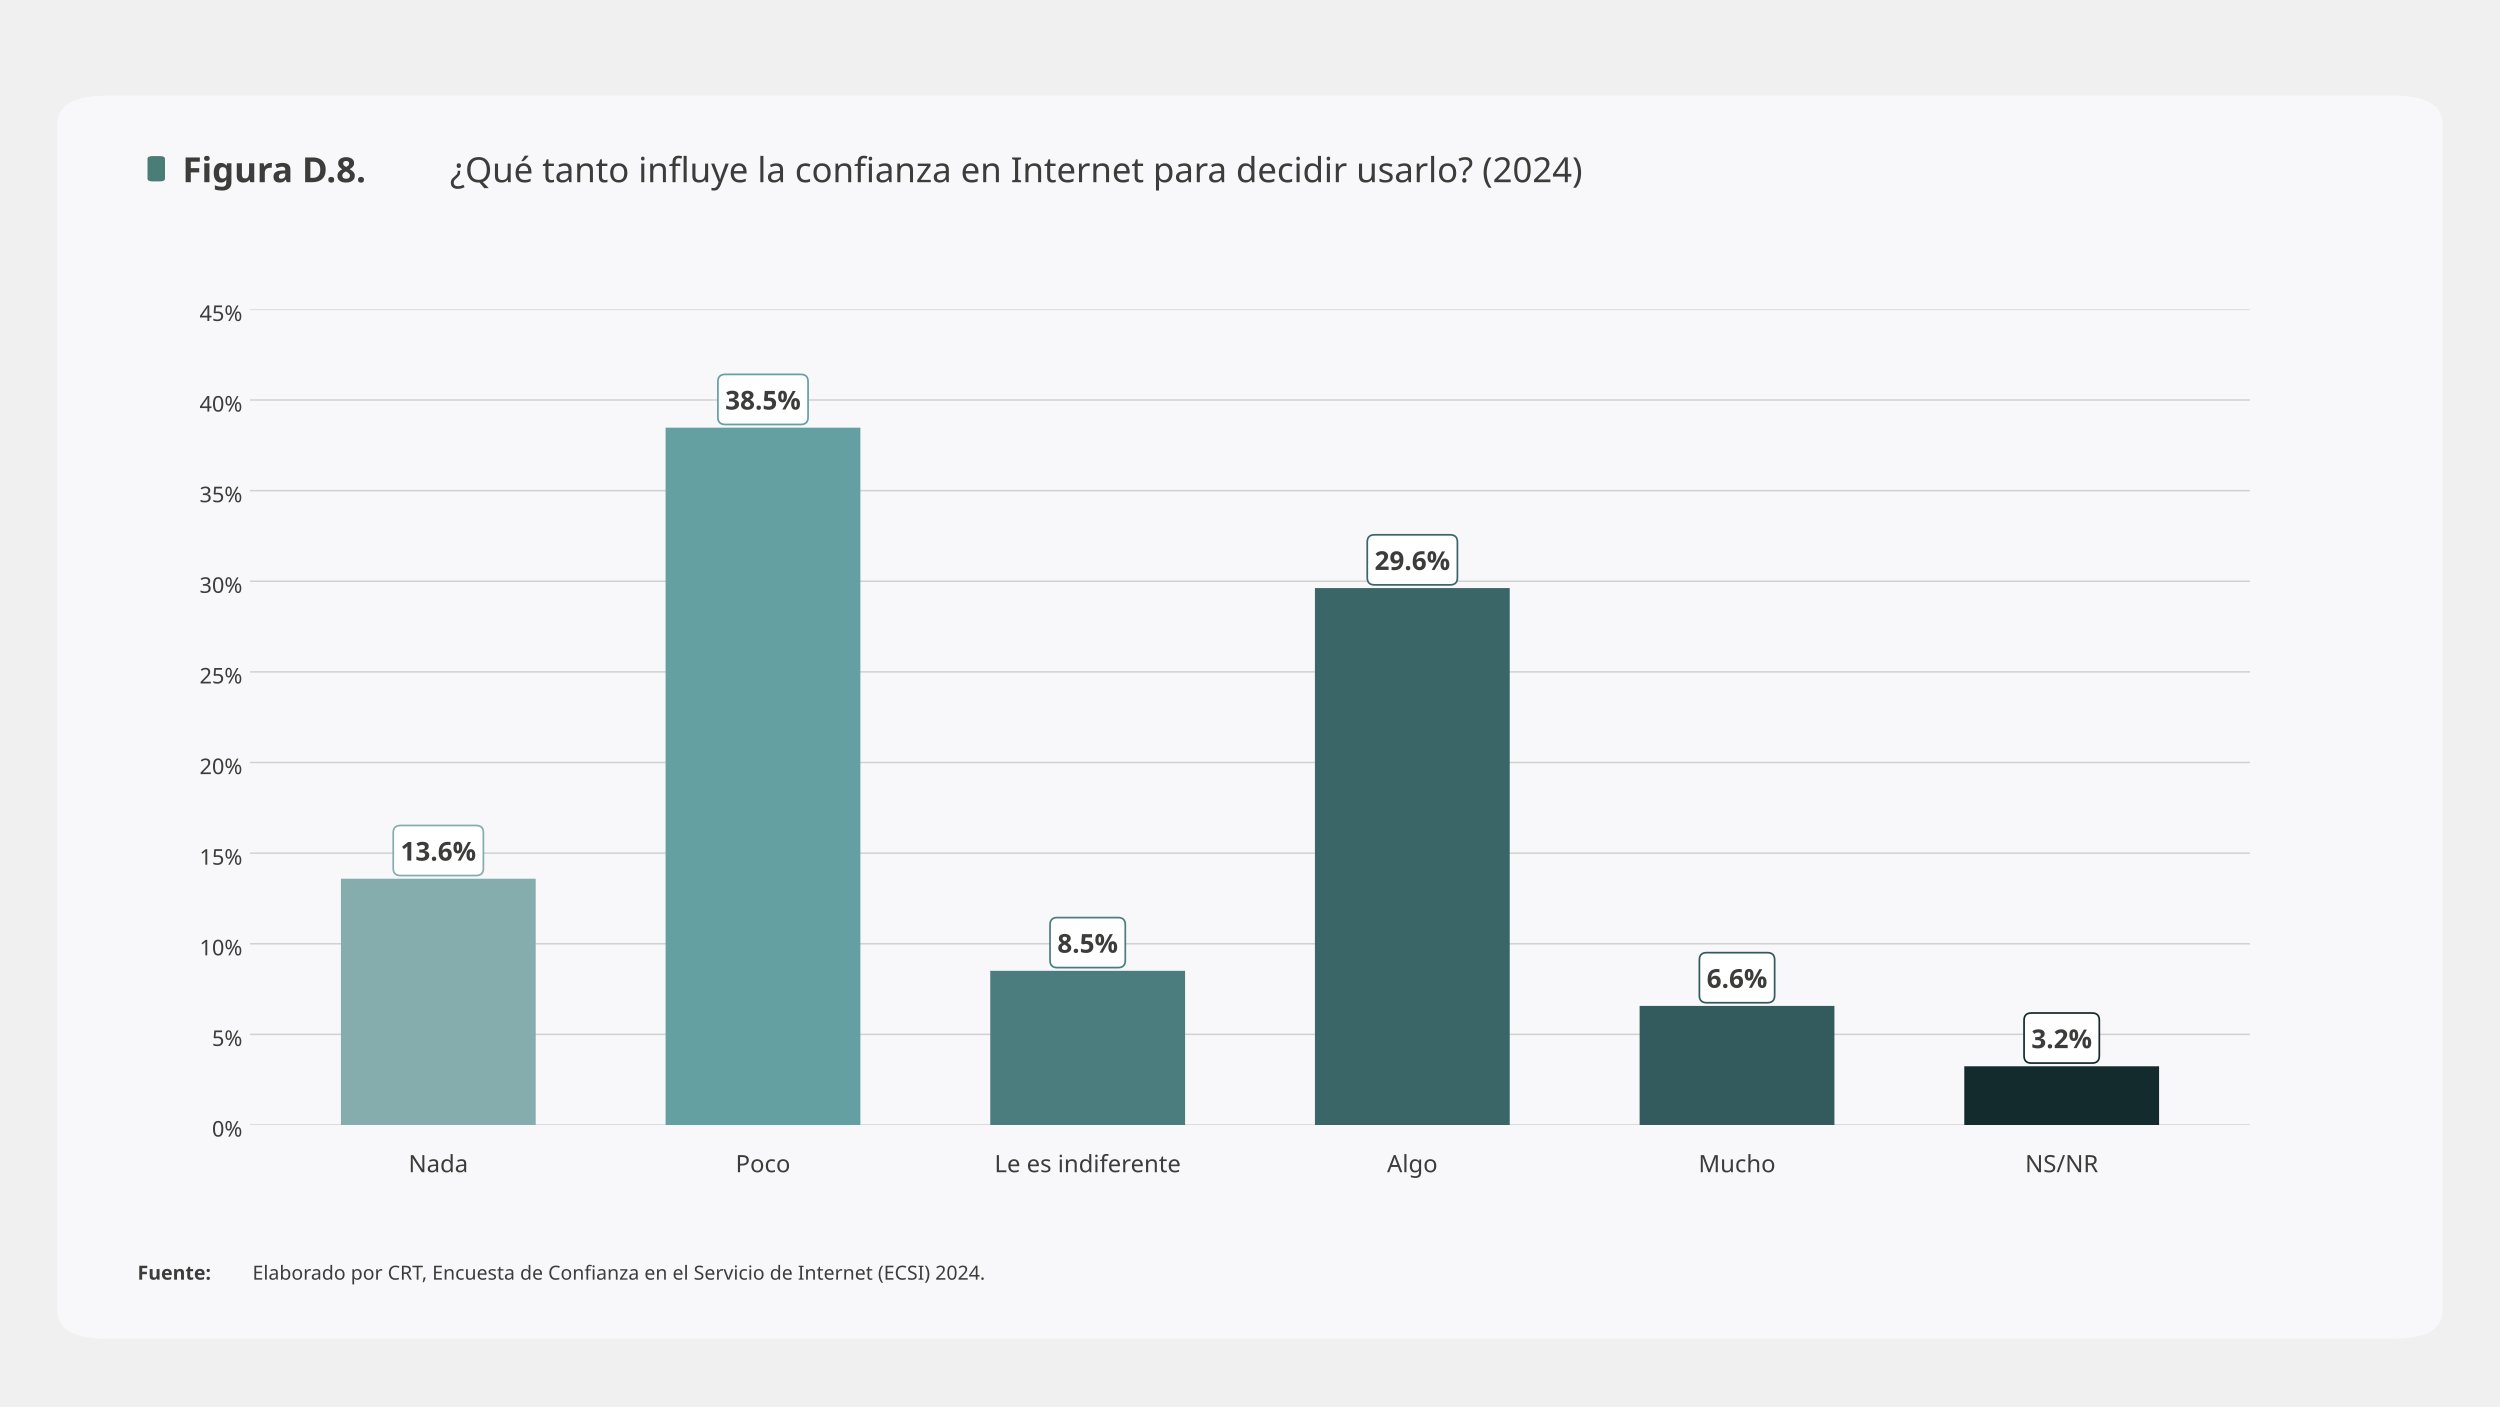
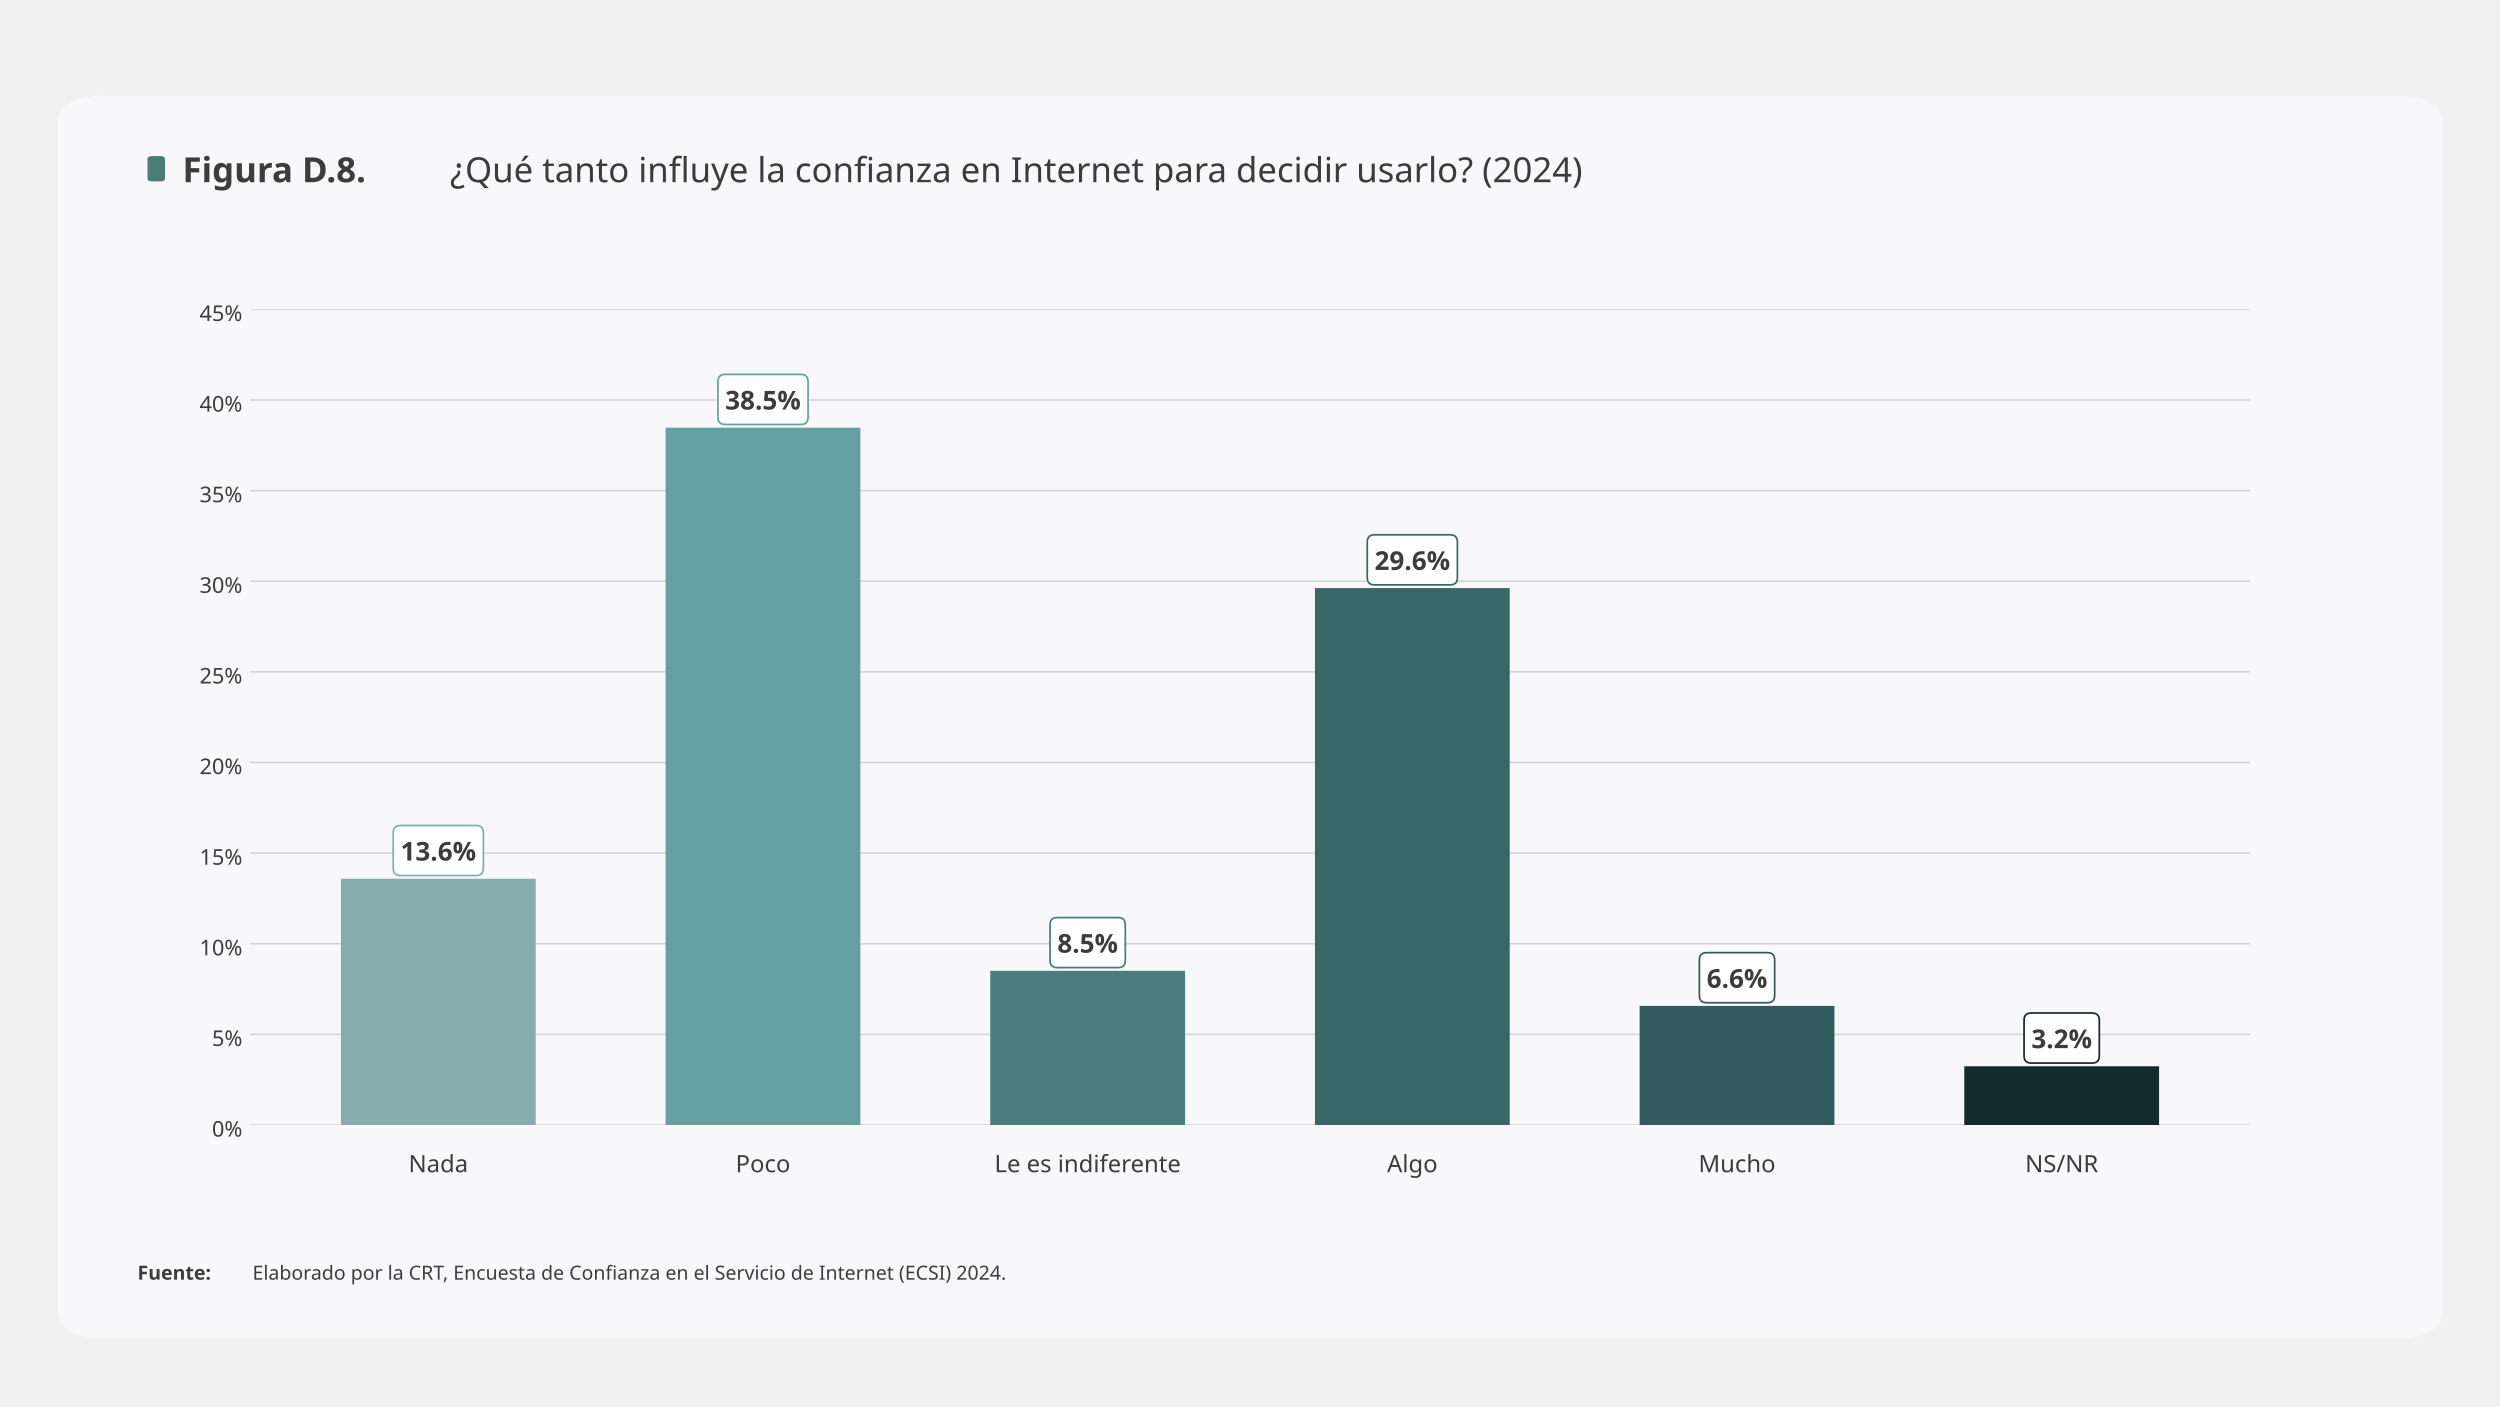
<svg xmlns="http://www.w3.org/2000/svg" width="1152pt" height="648pt" viewBox="0 0 1152 648" version="1.1">
  <defs>
    <style type="text/css">*{stroke-linejoin: round; stroke-linecap: butt}</style>
  </defs>
  <g id="figure_1">
    <g id="patch_1">
-       <path d="M 0 648  L 1152 648  L 1152 0  L 0 0  z " style="fill: none" />
+       <path d="M 0 648  L 1152 648  L 1152 0  L 0 0  L 0 648  z " style="fill: none" />
    </g>
    <g id="patch_2">
      <path d="M 49.536 616.896  L 1102.464 616.896  Q 1125.504 616.896 1125.504 603.936  L 1125.504 57.024  Q 1125.504 44.064 1102.464 44.064  L 49.536 44.064  Q 26.496 44.064 26.496 57.024  L 26.496 603.936  Q 26.496 616.896 49.536 616.896  z " style="fill: #f8f8fa" />
    </g>
    <g id="axes_1">
      <g id="patch_3">
-         <path d="M 115.2 518.4  L 1036.8 518.4  L 1036.8 142.56  L 115.2 142.56  z " style="fill: #f8f8fa" />
+         <path d="M 115.2 518.4  L 1036.8 518.4  L 1036.8 142.56  L 115.2 142.56  L 115.2 518.4  z " style="fill: none" />
      </g>
      <g id="matplotlib.axis_1">
        <g id="xtick_1">
          <g id="line2d_1" />
          <g id="text_1">
            <text style="font-size: 11px; font-family: 'Noto Sans'; text-anchor: middle; fill: #3c3c3b" x="201.974" y="540.159" transform="rotate(-0 201.974 540.159)">Nada</text>
          </g>
        </g>
        <g id="xtick_2">
          <g id="line2d_2" />
          <g id="text_2">
            <text style="font-size: 11px; font-family: 'Noto Sans'; text-anchor: middle; fill: #3c3c3b" x="351.584" y="540.159" transform="rotate(-0 351.5844 540.159)">Poco</text>
          </g>
        </g>
        <g id="xtick_3">
          <g id="line2d_3" />
          <g id="text_3">
            <text style="font-size: 11px; font-family: 'Noto Sans'; text-anchor: middle; fill: #3c3c3b" x="501.195" y="540.159" transform="rotate(-0 501.1948 540.159)">Le es indiferente</text>
          </g>
        </g>
        <g id="xtick_4">
          <g id="line2d_4" />
          <g id="text_4">
            <text style="font-size: 11px; font-family: 'Noto Sans'; text-anchor: middle; fill: #3c3c3b" x="650.805" y="540.159" transform="rotate(-0 650.8052 540.159)">Algo</text>
          </g>
        </g>
        <g id="xtick_5">
          <g id="line2d_5" />
          <g id="text_5">
            <text style="font-size: 11px; font-family: 'Noto Sans'; text-anchor: middle; fill: #3c3c3b" x="800.416" y="540.159" transform="rotate(-0 800.4156 540.159)">Mucho</text>
          </g>
        </g>
        <g id="xtick_6">
          <g id="line2d_6" />
          <g id="text_6">
            <text style="font-size: 11px; font-family: 'Noto Sans'; text-anchor: middle; fill: #3c3c3b" x="950.026" y="540.159" transform="rotate(-0 950.026 540.159)">NS/NR</text>
          </g>
        </g>
      </g>
      <g id="matplotlib.axis_2">
        <g id="ytick_1">
          <g id="line2d_7">
            <path d="M 115.2 518.4  L 1036.8 518.4  " clip-path="url(#pa1b6e17790)" style="fill: none; stroke: #d1d1d1; stroke-width: 0.7; stroke-linecap: square" />
          </g>
          <g id="line2d_8" />
          <g id="text_7">
            <text style="font-size: 10px; font-family: 'Noto Sans'; text-anchor: end; fill: #3c3c3b" x="111.7" y="523.745" transform="rotate(-0 111.7 523.745)">0%</text>
          </g>
        </g>
        <g id="ytick_2">
          <g id="line2d_9">
            <path d="M 115.2 476.64  L 1036.8 476.64  " clip-path="url(#pa1b6e17790)" style="fill: none; stroke: #d1d1d1; stroke-width: 0.7; stroke-linecap: square" />
          </g>
          <g id="line2d_10" />
          <g id="text_8">
            <text style="font-size: 10px; font-family: 'Noto Sans'; text-anchor: end; fill: #3c3c3b" x="111.7" y="481.985" transform="rotate(-0 111.7 481.985)">5%</text>
          </g>
        </g>
        <g id="ytick_3">
          <g id="line2d_11">
            <path d="M 115.2 434.88  L 1036.8 434.88  " clip-path="url(#pa1b6e17790)" style="fill: none; stroke: #d1d1d1; stroke-width: 0.7; stroke-linecap: square" />
          </g>
          <g id="line2d_12" />
          <g id="text_9">
            <text style="font-size: 10px; font-family: 'Noto Sans'; text-anchor: end; fill: #3c3c3b" x="111.7" y="440.225" transform="rotate(-0 111.7 440.225)">10%</text>
          </g>
        </g>
        <g id="ytick_4">
          <g id="line2d_13">
            <path d="M 115.2 393.12  L 1036.8 393.12  " clip-path="url(#pa1b6e17790)" style="fill: none; stroke: #d1d1d1; stroke-width: 0.7; stroke-linecap: square" />
          </g>
          <g id="line2d_14" />
          <g id="text_10">
            <text style="font-size: 10px; font-family: 'Noto Sans'; text-anchor: end; fill: #3c3c3b" x="111.7" y="398.465" transform="rotate(-0 111.7 398.465)">15%</text>
          </g>
        </g>
        <g id="ytick_5">
          <g id="line2d_15">
            <path d="M 115.2 351.36  L 1036.8 351.36  " clip-path="url(#pa1b6e17790)" style="fill: none; stroke: #d1d1d1; stroke-width: 0.7; stroke-linecap: square" />
          </g>
          <g id="line2d_16" />
          <g id="text_11">
            <text style="font-size: 10px; font-family: 'Noto Sans'; text-anchor: end; fill: #3c3c3b" x="111.7" y="356.705" transform="rotate(-0 111.7 356.705)">20%</text>
          </g>
        </g>
        <g id="ytick_6">
          <g id="line2d_17">
            <path d="M 115.2 309.6  L 1036.8 309.6  " clip-path="url(#pa1b6e17790)" style="fill: none; stroke: #d1d1d1; stroke-width: 0.7; stroke-linecap: square" />
          </g>
          <g id="line2d_18" />
          <g id="text_12">
            <text style="font-size: 10px; font-family: 'Noto Sans'; text-anchor: end; fill: #3c3c3b" x="111.7" y="314.945" transform="rotate(-0 111.7 314.945)">25%</text>
          </g>
        </g>
        <g id="ytick_7">
          <g id="line2d_19">
            <path d="M 115.2 267.84  L 1036.8 267.84  " clip-path="url(#pa1b6e17790)" style="fill: none; stroke: #d1d1d1; stroke-width: 0.7; stroke-linecap: square" />
          </g>
          <g id="line2d_20" />
          <g id="text_13">
            <text style="font-size: 10px; font-family: 'Noto Sans'; text-anchor: end; fill: #3c3c3b" x="111.7" y="273.185" transform="rotate(-0 111.7 273.185)">30%</text>
          </g>
        </g>
        <g id="ytick_8">
          <g id="line2d_21">
            <path d="M 115.2 226.08  L 1036.8 226.08  " clip-path="url(#pa1b6e17790)" style="fill: none; stroke: #d1d1d1; stroke-width: 0.7; stroke-linecap: square" />
          </g>
          <g id="line2d_22" />
          <g id="text_14">
            <text style="font-size: 10px; font-family: 'Noto Sans'; text-anchor: end; fill: #3c3c3b" x="111.7" y="231.425" transform="rotate(-0 111.7 231.425)">35%</text>
          </g>
        </g>
        <g id="ytick_9">
          <g id="line2d_23">
            <path d="M 115.2 184.32  L 1036.8 184.32  " clip-path="url(#pa1b6e17790)" style="fill: none; stroke: #d1d1d1; stroke-width: 0.7; stroke-linecap: square" />
          </g>
          <g id="line2d_24" />
          <g id="text_15">
            <text style="font-size: 10px; font-family: 'Noto Sans'; text-anchor: end; fill: #3c3c3b" x="111.7" y="189.665" transform="rotate(-0 111.7 189.665)">40%</text>
          </g>
        </g>
        <g id="ytick_10">
          <g id="line2d_25">
            <path d="M 115.2 142.56  L 1036.8 142.56  " clip-path="url(#pa1b6e17790)" style="fill: none; stroke: #d1d1d1; stroke-width: 0.7; stroke-linecap: square" />
          </g>
          <g id="line2d_26" />
          <g id="text_16">
            <text style="font-size: 10px; font-family: 'Noto Sans'; text-anchor: end; fill: #3c3c3b" x="111.7" y="147.905" transform="rotate(-0 111.7 147.905)">45%</text>
          </g>
        </g>
      </g>
      <g id="patch_4">
        <path d="M 157.091 518.4  L 246.857 518.4  L 246.857 404.922  L 157.091 404.922  z " clip-path="url(#pa1b6e17790)" style="fill: #86adae" />
      </g>
      <g id="patch_5">
        <path d="M 306.701 518.4  L 396.468 518.4  L 396.468 197.067  L 306.701 197.067  z " clip-path="url(#pa1b6e17790)" style="fill: #64a0a1" />
      </g>
      <g id="patch_6">
        <path d="M 456.312 518.4  L 546.078 518.4  L 546.078 447.356  L 456.312 447.356  z " clip-path="url(#pa1b6e17790)" style="fill: #4c7d7e" />
      </g>
      <g id="patch_7">
        <path d="M 605.922 518.4  L 695.688 518.4  L 695.688 270.983  L 605.922 270.983  z " clip-path="url(#pa1b6e17790)" style="fill: #3b6667" />
      </g>
      <g id="patch_8">
        <path d="M 755.532 518.4  L 845.299 518.4  L 845.299 463.528  L 755.532 463.528  z " clip-path="url(#pa1b6e17790)" style="fill: #335a5c" />
      </g>
      <g id="patch_9">
        <path d="M 905.143 518.4  L 994.909 518.4  L 994.909 491.344  L 905.143 491.344  z " clip-path="url(#pa1b6e17790)" style="fill: #132b2d" />
      </g>
      <g id="text_17">
        <g id="patch_10">
          <path d="M 184.562 403.446  L 219.386 403.446  Q 222.746 403.446 222.746 400.086  L 222.746 383.742  Q 222.746 380.382 219.386 380.382  L 184.562 380.382  Q 181.202 380.382 181.202 383.742  L 181.202 400.086  Q 181.202 403.446 184.562 403.446  z " style="fill: #ffffff; stroke: #86adae; stroke-width: 0.8; stroke-linejoin: miter" />
        </g>
        <text style="font-weight: 700; font-size: 12px; font-family: 'Noto Sans'; text-anchor: middle; fill: #3c3c3b" x="201.974" y="396.57" transform="rotate(-0 201.974 396.5701)">13.6%</text>
      </g>
      <g id="text_18">
        <g id="patch_11">
          <path d="M 334.172 195.591  L 368.997 195.591  Q 372.357 195.591 372.357 192.231  L 372.357 175.887  Q 372.357 172.527 368.997 172.527  L 334.172 172.527  Q 330.812 172.527 330.812 175.887  L 330.812 192.231  Q 330.812 195.591 334.172 195.591  z " style="fill: #ffffff; stroke: #64a0a1; stroke-width: 0.8; stroke-linejoin: miter" />
        </g>
        <text style="font-weight: 700; font-size: 12px; font-family: 'Noto Sans'; text-anchor: middle; fill: #3c3c3b" x="351.584" y="188.715" transform="rotate(-0 351.5844 188.7152)">38.5%</text>
      </g>
      <g id="text_19">
        <g id="patch_12">
          <path d="M 487.215 445.88  L 515.175 445.88  Q 518.535 445.88 518.535 442.52  L 518.535 426.176  Q 518.535 422.816 515.175 422.816  L 487.215 422.816  Q 483.855 422.816 483.855 426.176  L 483.855 442.52  Q 483.855 445.88 487.215 445.88  z " style="fill: #ffffff; stroke: #4c7d7e; stroke-width: 0.8; stroke-linejoin: miter" />
        </g>
        <text style="font-weight: 700; font-size: 12px; font-family: 'Noto Sans'; text-anchor: middle; fill: #3c3c3b" x="501.195" y="439.004" transform="rotate(-0 501.1948 439.0042)">8.5%</text>
      </g>
      <g id="text_20">
        <g id="patch_13">
          <path d="M 633.393 269.507  L 668.217 269.507  Q 671.577 269.507 671.577 266.147  L 671.577 249.803  Q 671.577 246.443 668.217 246.443  L 633.393 246.443  Q 630.033 246.443 630.033 249.803  L 630.033 266.147  Q 630.033 269.507 633.393 269.507  z " style="fill: #ffffff; stroke: #3b6667; stroke-width: 0.8; stroke-linejoin: miter" />
        </g>
        <text style="font-weight: 700; font-size: 12px; font-family: 'Noto Sans'; text-anchor: middle; fill: #3c3c3b" x="650.805" y="262.631" transform="rotate(-0 650.8052 262.6311)">29.6%</text>
      </g>
      <g id="text_21">
        <g id="patch_14">
          <path d="M 786.436 462.052  L 814.396 462.052  Q 817.756 462.052 817.756 458.692  L 817.756 442.348  Q 817.756 438.988 814.396 438.988  L 786.436 438.988  Q 783.076 438.988 783.076 442.348  L 783.076 458.692  Q 783.076 462.052 786.436 462.052  z " style="fill: #ffffff; stroke: #335a5c; stroke-width: 0.8; stroke-linejoin: miter" />
        </g>
        <text style="font-weight: 700; font-size: 12px; font-family: 'Noto Sans'; text-anchor: middle; fill: #3c3c3b" x="800.416" y="455.176" transform="rotate(-0 800.4156 455.1755)">6.6%</text>
      </g>
      <g id="text_22">
        <g id="patch_15">
          <path d="M 936.046 489.868  L 964.006 489.868  Q 967.366 489.868 967.366 486.508  L 967.366 470.164  Q 967.366 466.804 964.006 466.804  L 936.046 466.804  Q 932.686 466.804 932.686 470.164  L 932.686 486.508  Q 932.686 489.868 936.046 489.868  z " style="fill: #ffffff; stroke: #132b2d; stroke-width: 0.8; stroke-linejoin: miter" />
        </g>
        <text style="font-weight: 700; font-size: 12px; font-family: 'Noto Sans'; text-anchor: middle; fill: #3c3c3b" x="950.026" y="482.992" transform="rotate(-0 950.026 482.9918)">3.2%</text>
      </g>
    </g>
    <g id="text_23">
      <text style="font-weight: 700; font-size: 16px; font-family: 'Noto Sans'; text-anchor: start; fill: #3c3c3b" x="84.096" y="83.968" transform="rotate(-0 84.096 83.968)">Figura D.8.</text>
    </g>
    <g id="text_24">
      <text style="font-size: 16px; font-family: 'Noto Sans'; text-anchor: start; fill: #3c3c3b" x="207.36" y="83.968" transform="rotate(-0 207.36 83.968)">¿Qué tanto influye la confianza en Internet para decidir usarlo? (2024)</text>
    </g>
    <g id="text_25">
      <text style="font-weight: 700; font-size: 9px; font-family: 'Noto Sans'; text-anchor: start; fill: #3c3c3b" x="63.36" y="589.68" transform="rotate(-0 63.36 589.68)">Fuente:</text>
    </g>
    <g id="text_26">
-       <text style="font-size: 9px; font-family: 'Noto Sans'; text-anchor: start; fill: #3c3c3b" x="116.352" y="589.68" transform="rotate(-0 116.352 589.68)">Elaborado por CRT, Encuesta de Confianza en el Servicio de Internet (ECSI) 2024.</text>
+       <text style="font-size: 9px; font-family: 'Noto Sans'; text-anchor: start; fill: #3c3c3b" x="116.352" y="589.68" transform="rotate(-0 116.352 589.68)">Elaborado por la CRT, Encuesta de Confianza en el Servicio de Internet (ECSI) 2024.</text>
    </g>
    <g id="patch_16">
      <path d="M 70.272 83.592  L 73.728 83.592  Q 76.032 83.592 76.032 82.296  L 76.032 73.224  Q 76.032 71.928 73.728 71.928  L 70.272 71.928  Q 67.968 71.928 67.968 73.224  L 67.968 82.296  Q 67.968 83.592 70.272 83.592  z " style="fill: #4a7d75" />
    </g>
  </g>
  <defs>
    <clipPath id="pa1b6e17790">
      <rect x="115.2" y="142.56" width="921.6" height="375.84" />
    </clipPath>
  </defs>
</svg>
